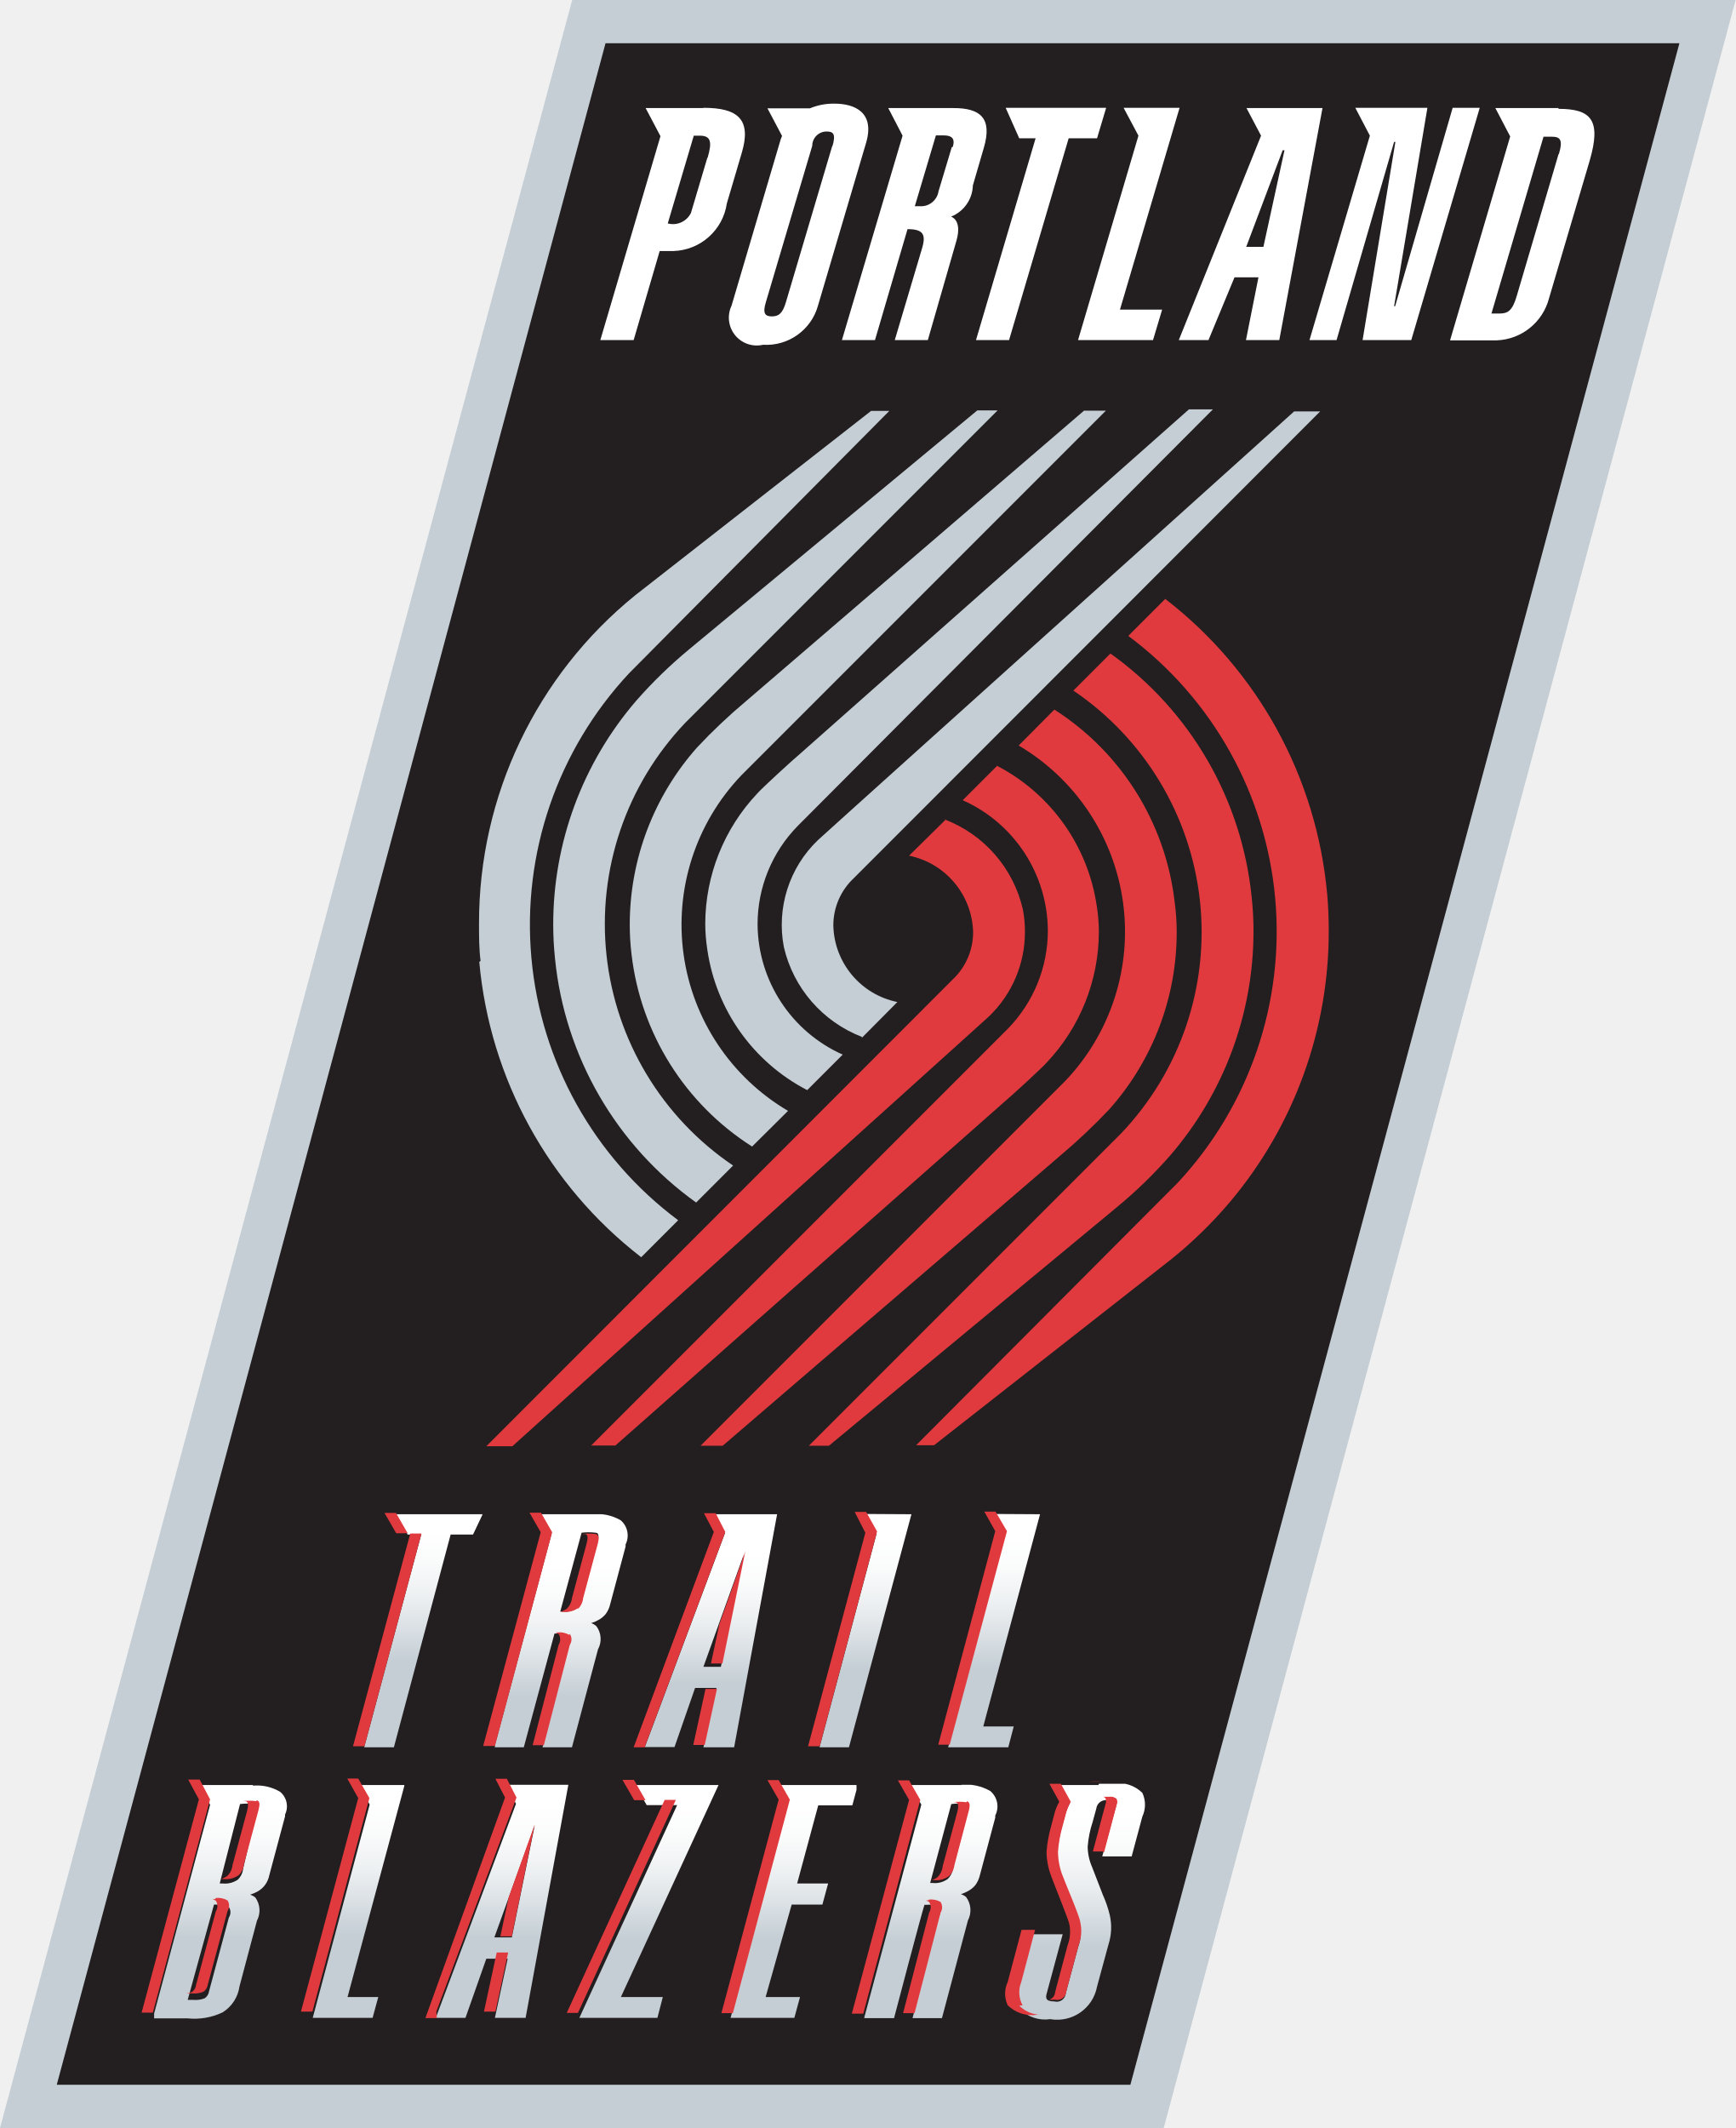
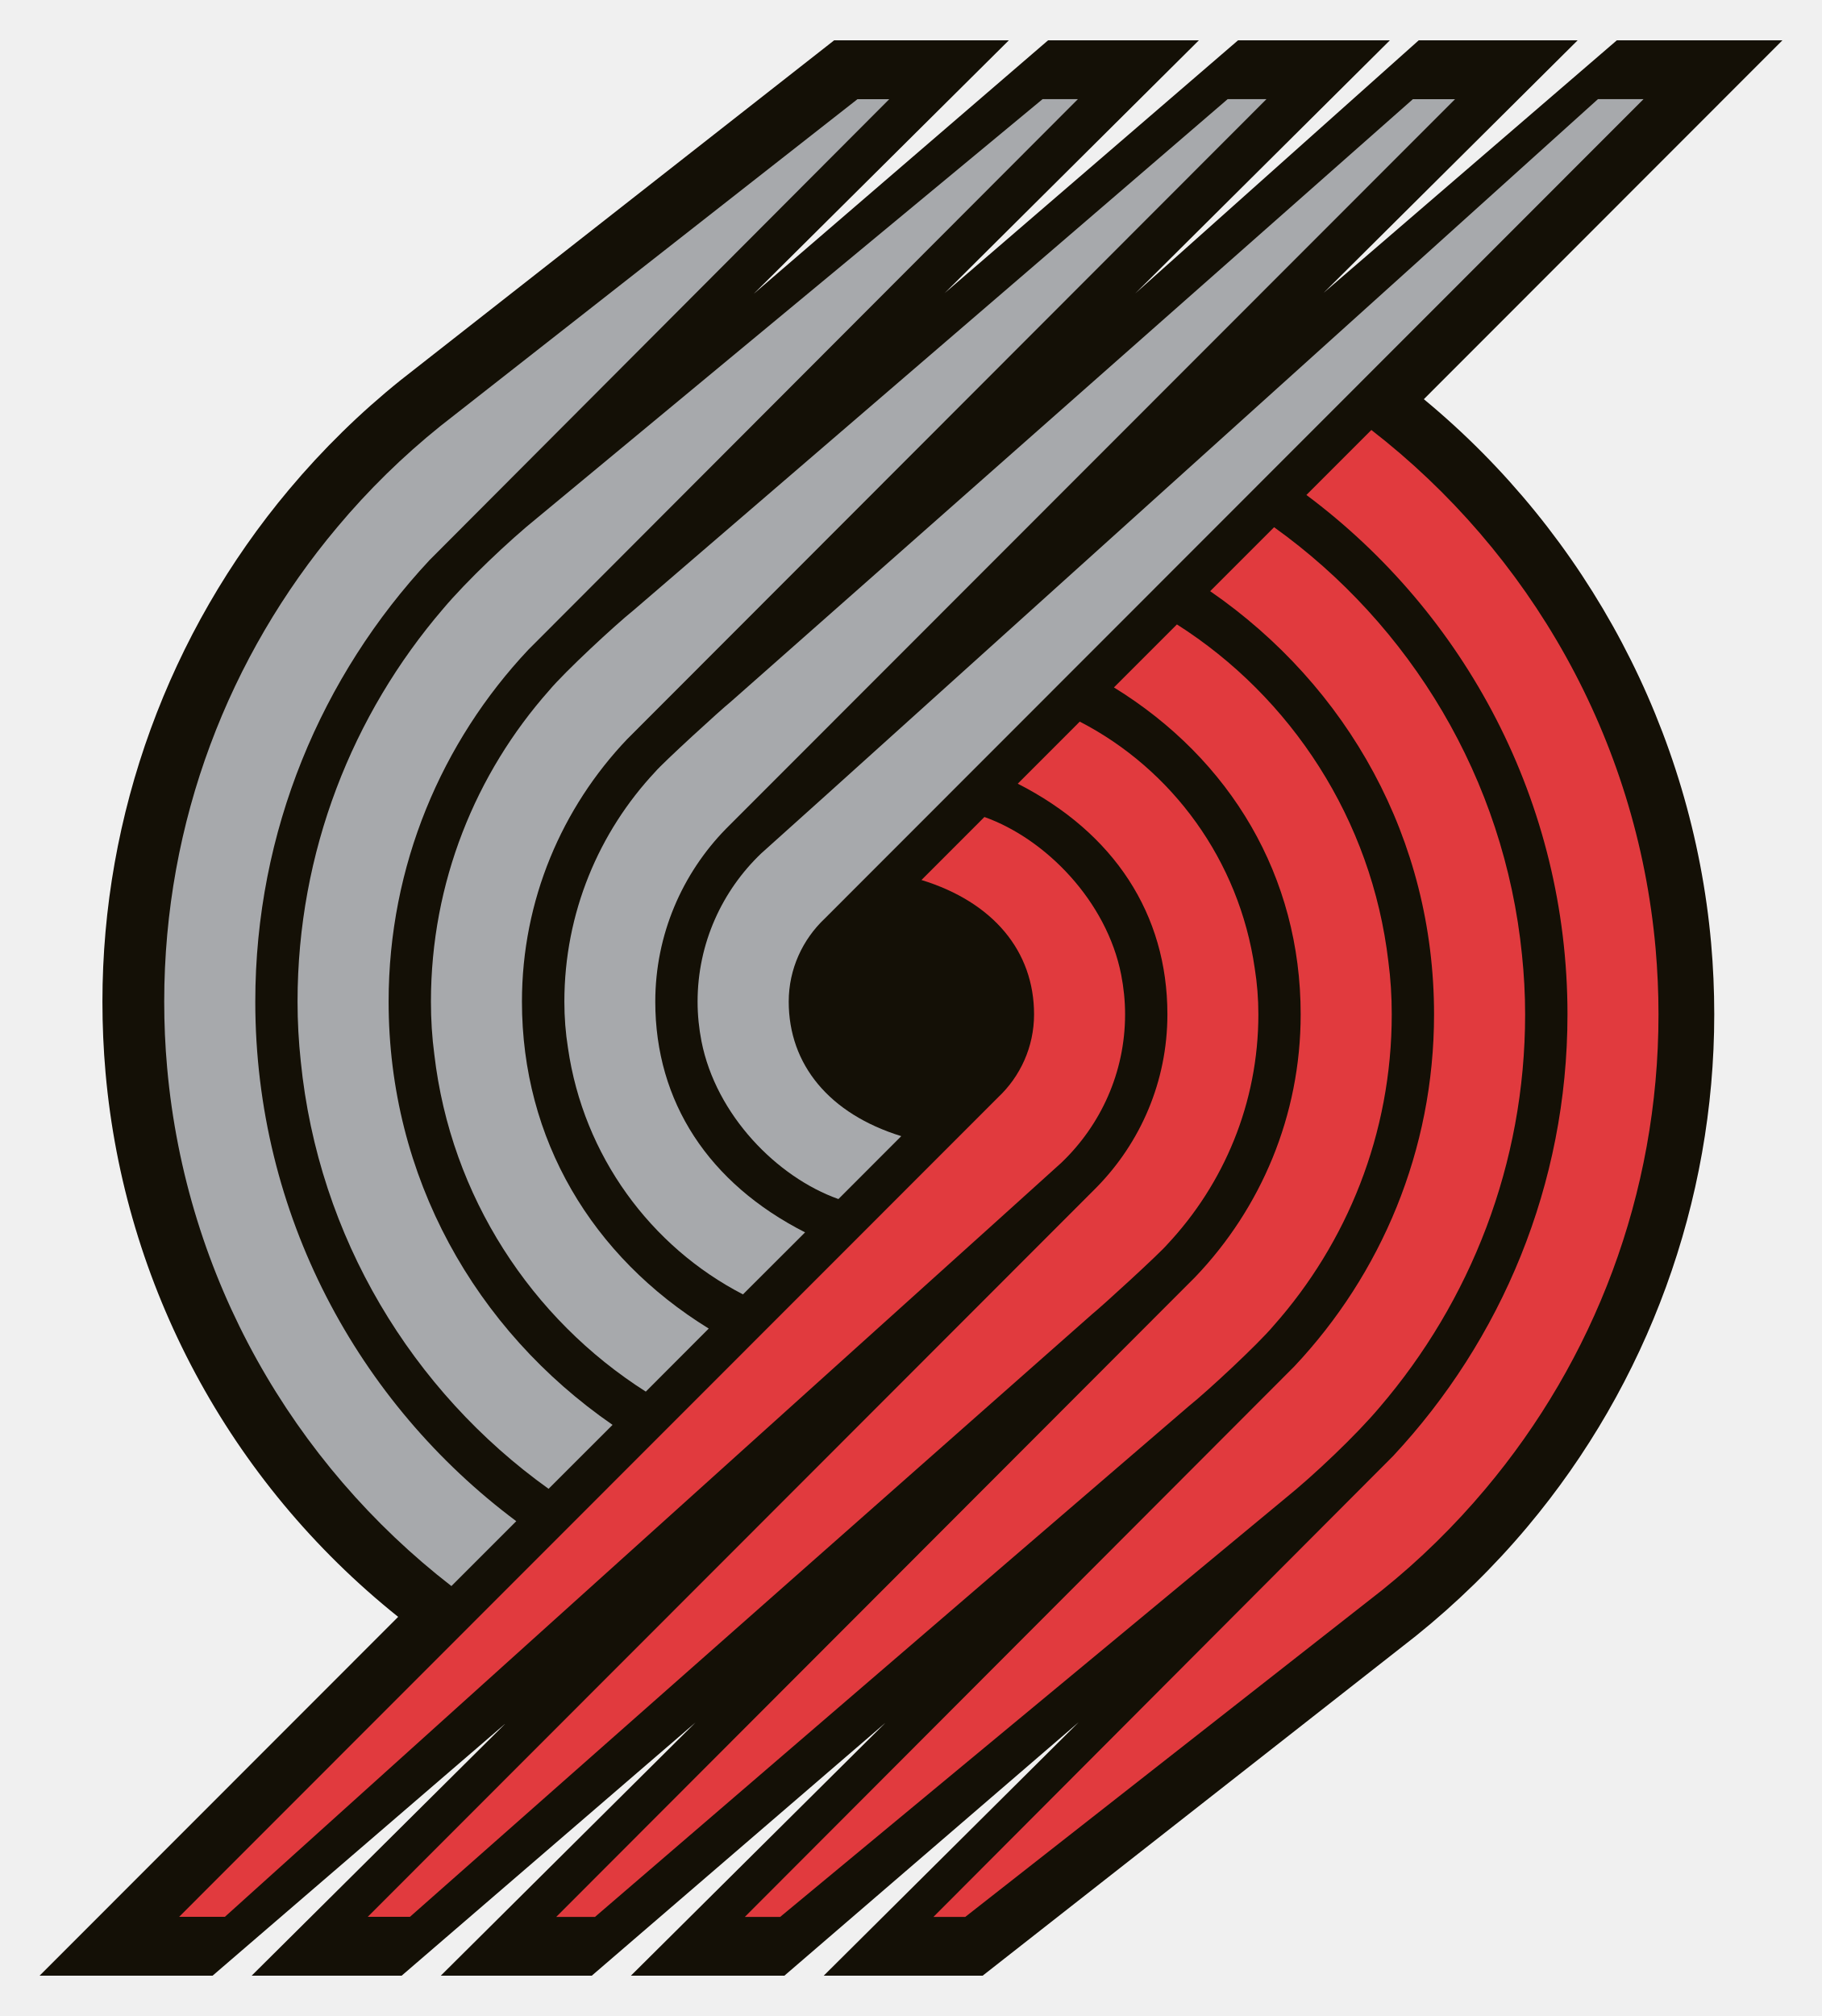
- <svg xmlns="http://www.w3.org/2000/svg" xmlns:xlink="http://www.w3.org/1999/xlink" id="Layer_1" data-name="Layer 1" viewBox="0 0 66.68 81.72">
-   <defs>
-     <style>.cls-1{fill:none;}.cls-2{fill:#c4ced4;}.cls-3{fill:#231f20;}.cls-4{fill:#e13a3e;}.cls-5{clip-path:url(#clip-path);}.cls-6{fill:url(#linear-gradient);}.cls-7{clip-path:url(#clip-path-2);}.cls-8{fill:url(#linear-gradient-2);}.cls-9{clip-path:url(#clip-path-3);}.cls-10{fill:url(#linear-gradient-3);}.cls-11{clip-path:url(#clip-path-4);}.cls-12{fill:url(#linear-gradient-4);}.cls-13{clip-path:url(#clip-path-5);}.cls-14{fill:url(#linear-gradient-5);}.cls-15{clip-path:url(#clip-path-6);}.cls-16{fill:url(#linear-gradient-6);}.cls-17{clip-path:url(#clip-path-7);}.cls-18{fill:url(#linear-gradient-7);}.cls-19{clip-path:url(#clip-path-8);}.cls-20{fill:url(#linear-gradient-8);}.cls-21{clip-path:url(#clip-path-9);}.cls-22{fill:url(#linear-gradient-9);}.cls-23{clip-path:url(#clip-path-10);}.cls-24{fill:url(#linear-gradient-10);}.cls-25{clip-path:url(#clip-path-11);}.cls-26{fill:url(#linear-gradient-11);}.cls-27{clip-path:url(#clip-path-12);}.cls-28{fill:url(#linear-gradient-12);}.cls-29{fill:#fff;}</style>
-     <clipPath id="clip-path" transform="translate(-366.66 -259.14)">
-       <polygon class="cls-1" points="380.44 327.69 380.86 328.44 378.67 336.64 380.97 336.64 381.19 335.83 380.01 335.83 382.2 327.69 380.44 327.69" />
-     </clipPath>
-     <linearGradient id="linear-gradient" x1="-140.51" y1="69.15" x2="-138.89" y2="69.15" gradientTransform="translate(397.96 849.14) rotate(90) scale(5.56)" gradientUnits="userSpaceOnUse">
-       <stop offset="0" stop-color="#fff" />
-       <stop offset="0.15" stop-color="#fff" />
-       <stop offset="0.28" stop-color="#fafbfb" />
-       <stop offset="0.44" stop-color="#eceff1" />
-       <stop offset="0.61" stop-color="#d4dbe0" />
-       <stop offset="0.71" stop-color="#c4ced4" />
-       <stop offset="1" stop-color="#c4ced4" />
-     </linearGradient>
-     <clipPath id="clip-path-2" transform="translate(-366.66 -259.14)">
-       <path class="cls-1" d="M387.2,329.24l-0.88,4.3h-0.67Zm-0.72-.83-3.08,8.22h1.14l0.8-2.27h0.82l-0.49,2.27h1.18l1.65-9H386.1Z" />
-     </clipPath>
-     <linearGradient id="linear-gradient-2" x1="-140.51" y1="68.77" x2="-138.89" y2="68.77" gradientTransform="translate(401.38 849.25) rotate(90) scale(5.56)" xlink:href="#linear-gradient" />
-     <clipPath id="clip-path-3" transform="translate(-366.66 -259.14)">
-       <polygon class="cls-1" points="391.06 327.69 391.5 328.46 392.67 328.46 388.91 336.64 391.91 336.64 392.12 335.83 390.51 335.83 394.26 327.69 391.06 327.69" />
-     </clipPath>
-     <linearGradient id="linear-gradient-3" x1="-140.52" y1="68.39" x2="-138.9" y2="68.39" gradientTransform="translate(404.95 849.35) rotate(90) scale(5.56)" xlink:href="#linear-gradient" />
-     <clipPath id="clip-path-4" transform="translate(-366.66 -259.14)">
-       <path class="cls-1" d="M396.48,327.69l0.43,0.75-2.19,8.2h2.45l0.22-.81h-1.32l1-3.55h1.18l0.22-.81h-1.19l0.81-3h1.31l0.21-.78h-3.08Z" />
-     </clipPath>
-     <linearGradient id="linear-gradient-4" x1="-140.52" y1="68.01" x2="-138.9" y2="68.01" gradientTransform="translate(408.37 849.35) rotate(90) scale(5.56)" xlink:href="#linear-gradient" />
-     <clipPath id="clip-path-5" transform="translate(-366.66 -259.14)">
-       <path class="cls-1" d="M403.2,328.42a2,2,0,0,1,.55,0c0.12,0,.13.15,0.07,0.38l-0.55,2.08a0.69,0.69,0,0,1-.21.42,0.83,0.83,0,0,1-.58.15h-0.09Zm0.42-.73h-2l0.43,0.75-2.2,8.21H401s1.05-4,1.17-4.36h0.09a0.71,0.71,0,0,1,.45.09,0.39,0.39,0,0,1,0,.41l-1,3.86h1.13l1-3.76a0.85,0.85,0,0,0-.07-0.9,0.6,0.6,0,0,0-.2-0.11,1.49,1.49,0,0,0,.26-0.11,1,1,0,0,0,.29-0.23,1.05,1.05,0,0,0,.18-0.39l0.59-2.21,0-.08a0.77,0.77,0,0,0-.19-0.94,1.88,1.88,0,0,0-1.13-.24h0Z" />
-     </clipPath>
-     <linearGradient id="linear-gradient-5" x1="-140.52" y1="67.64" x2="-138.91" y2="67.64" gradientTransform="translate(411.69 849.48) rotate(90) scale(5.56)" xlink:href="#linear-gradient" />
-     <clipPath id="clip-path-6" transform="translate(-366.66 -259.14)">
-       <path class="cls-1" d="M408.85,327.69h-1.47l0.21,0.37,0.17,0.32a2,2,0,0,0-.2.51l-0.11.41a5,5,0,0,0-.18,1,2.58,2.58,0,0,0,.18.93c0.09,0.26.65,1.63,0.69,1.83a1.49,1.49,0,0,1-.06.83l-0.48,1.79a0.35,0.35,0,0,1-.44.32c-0.35,0-.34-0.15-0.29-0.32l0.61-2.26h-1.14l-0.53,2a1,1,0,0,0,.05.9,1.37,1.37,0,0,0,1.14.36,1.56,1.56,0,0,0,1.8-1.25l0.44-1.62a2.13,2.13,0,0,0,.05-1.12,4.34,4.34,0,0,0-.27-0.79l-0.41-1.06a2,2,0,0,1-.17-0.78,3.92,3.92,0,0,1,.19-0.95l0.14-.51a0.37,0.37,0,0,1,.46-0.32,0.35,0.35,0,0,1,.27.08,0.28,0.28,0,0,1,0,.25L409,330.43h1.13l0.41-1.53a1.07,1.07,0,0,0,0-.91,1.31,1.31,0,0,0-1.12-.36,3,3,0,0,0-.54,0" />
-     </clipPath>
-     <linearGradient id="linear-gradient-6" x1="-140.54" y1="67.25" x2="-138.92" y2="67.25" gradientTransform="translate(415.34 849.76) rotate(90) scale(5.56)" xlink:href="#linear-gradient" />
-     <clipPath id="clip-path-7" transform="translate(-366.66 -259.14)">
-       <path class="cls-1" d="M374.88,332.28H375a0.7,0.7,0,0,1,.45.09,0.37,0.37,0,0,1,0,.41l-0.76,2.83a0.39,0.39,0,0,1-.17.27,1,1,0,0,1-.44.06h-0.21Zm1-3.86a2,2,0,0,1,.54,0c0.13,0,.13.15,0.07,0.38L376,330.9a0.7,0.7,0,0,1-.2.42,0.87,0.87,0,0,1-.58.15H375.1Zm0.51-.73h-2.06l0.4,0.76-2.2,8.2h1.34a2.51,2.51,0,0,0,1.34-.23,1.4,1.4,0,0,0,.65-1l0.67-2.52a0.85,0.85,0,0,0-.06-0.89,0.6,0.6,0,0,0-.2-0.11,1.73,1.73,0,0,0,.26-0.11,0.9,0.9,0,0,0,.47-0.62l0.61-2.28,0-.07a0.72,0.72,0,0,0-.19-0.87,1.73,1.73,0,0,0-1-.24h-0.06" />
-     </clipPath>
-     <linearGradient id="linear-gradient-7" x1="-140.52" y1="69.51" x2="-138.9" y2="69.51" gradientTransform="translate(394.74 849.31) rotate(90) scale(5.56)" xlink:href="#linear-gradient" />
-     <clipPath id="clip-path-8" transform="translate(-366.66 -259.14)">
-       <polygon class="cls-1" points="405.28 318.04 403.08 326.24 405.39 326.24 405.6 325.44 404.43 325.44 406.61 317.29 404.86 317.28 405.28 318.04" />
-     </clipPath>
-     <linearGradient id="linear-gradient-8" x1="-140.91" y1="67.41" x2="-139.29" y2="67.41" gradientTransform="translate(410.77 836.95) rotate(90) scale(5.53)" xlink:href="#linear-gradient" />
-     <clipPath id="clip-path-9" transform="translate(-366.66 -259.14)">
-       <path class="cls-1" d="M395.23,318.84l-0.88,4.31h-0.67Zm-0.72-.83-3.08,8.22h1.14l0.79-2.27h0.82c-0.09.44-.5,2.28-0.5,2.28h1.18l1.65-8.95h-2.39Z" />
-     </clipPath>
-     <linearGradient id="linear-gradient-9" x1="-140.95" y1="68.18" x2="-139.34" y2="68.18" gradientTransform="translate(404.42 837.79) rotate(90) scale(5.53)" xlink:href="#linear-gradient" />
-     <clipPath id="clip-path-10" transform="translate(-366.66 -259.14)">
-       <path class="cls-1" d="M389,318a2.16,2.16,0,0,1,.54,0c0.13,0,.13.15,0.07,0.38l-0.56,2.08a0.68,0.68,0,0,1-.2.42,0.85,0.85,0,0,1-.58.15h-0.09Zm0.42-.72h-2l0.43,0.75-2.2,8.21h1.13l1.18-4.37h0.09a0.67,0.67,0,0,1,.45.1,0.37,0.37,0,0,1,0,.41l-1,3.86h1.13l1-3.76a0.83,0.83,0,0,0-.06-0.89,0.63,0.63,0,0,0-.2-0.12,1.17,1.17,0,0,0,.26-0.11,0.93,0.93,0,0,0,.29-0.23,1,1,0,0,0,.18-0.39l0.59-2.21,0-.08a0.77,0.77,0,0,0-.19-0.93,1.81,1.81,0,0,0-1.09-.23h0" />
-     </clipPath>
-     <linearGradient id="linear-gradient-10" x1="-140.89" y1="68.55" x2="-139.27" y2="68.55" gradientTransform="translate(400.34 836.51) rotate(90) scale(5.52)" xlink:href="#linear-gradient" />
-     <clipPath id="clip-path-11" transform="translate(-366.66 -259.14)">
-       <polygon class="cls-1" points="400.33 318.04 398.14 326.24 399.27 326.24 401.67 317.29 399.92 317.28 400.33 318.04" />
-     </clipPath>
-     <linearGradient id="linear-gradient-11" x1="-140.91" y1="67.75" x2="-139.29" y2="67.75" gradientTransform="translate(407.72 836.95) rotate(90) scale(5.53)" xlink:href="#linear-gradient" />
-     <clipPath id="clip-path-12" transform="translate(-366.66 -259.14)">
-       <polygon class="cls-1" points="381.87 317.29 382.32 318.07 382.84 318.07 380.65 326.24 381.79 326.24 383.97 318.07 384.83 318.07 385.2 317.29 381.87 317.29" />
-     </clipPath>
-     <linearGradient id="linear-gradient-12" x1="-140.89" y1="68.93" x2="-139.27" y2="68.93" gradientTransform="translate(397.1 836.56) rotate(90) scale(5.53)" xlink:href="#linear-gradient" />
-   </defs>
-   <polygon class="cls-2" points="21.98 0 0 81.72 44.7 81.72 66.67 0 21.98 0" />
-   <polygon class="cls-3" points="43.42 80.06 2.18 80.06 23.26 1.66 64.51 1.66 43.42 80.06" />
-   <path class="cls-2" d="M399.76,299l1.37-1.38a3.07,3.07,0,0,1-2.46-2.94,2.48,2.48,0,0,1,.79-1.82l17.91-17.92h-1L399.52,290.1l-1.44,1.3a4.51,4.51,0,0,0-1.31,4.11,4.88,4.88,0,0,0,3,3.45" transform="translate(-366.66 -259.14)" />
-   <path class="cls-2" d="M397.67,301l1.36-1.36a5.52,5.52,0,0,1-3.27-5,5.39,5.39,0,0,1,1.54-3.78l15.95-16h-0.92L397.4,288.08c-0.21.17-1.48,1.33-1.65,1.53a7.32,7.32,0,0,0-2,5,6.65,6.65,0,0,0,.08,1,7.24,7.24,0,0,0,3.83,5.39" transform="translate(-366.66 -259.14)" />
-   <path class="cls-2" d="M395.55,303.17l1.38-1.37a8.3,8.3,0,0,1-1.79-12.89l14-14h-0.84l-13,11.17a21.32,21.32,0,0,0-1.86,1.76,10.25,10.25,0,0,0-2.59,6.81,9.39,9.39,0,0,0,.07,1.15,10.13,10.13,0,0,0,4.63,7.37" transform="translate(-366.66 -259.14)" />
-   <path class="cls-2" d="M393.42,305.3l1.4-1.4a11.2,11.2,0,0,1-1.84-17l12-12h-0.78l-11.05,9.16a17.78,17.78,0,0,0-2.06,2,13.17,13.17,0,0,0-3.18,8.6,12.45,12.45,0,0,0,.07,1.3,13.12,13.12,0,0,0,5.42,9.36" transform="translate(-366.66 -259.14)" />
-   <path class="cls-2" d="M385.07,296.08a16.17,16.17,0,0,0,6.22,11.34l1.42-1.42a14.15,14.15,0,0,1-1.89-21l10-10.08h-0.7L391.06,282a16.19,16.19,0,0,0-6,12.6c0,0.49,0,1,.06,1.44" transform="translate(-366.66 -259.14)" />
-   <path class="cls-4" d="M403,290.6L401.58,292a3.08,3.08,0,0,1,2.46,2.94,2.5,2.5,0,0,1-.79,1.82l-17.91,17.92h1l16.86-15.2,1.44-1.3a4.48,4.48,0,0,0,1.39-3.25,4.35,4.35,0,0,0-.08-0.87,4.86,4.86,0,0,0-3-3.45" transform="translate(-366.66 -259.14)" />
-   <path class="cls-4" d="M405,288.51l-1.36,1.36a5.51,5.51,0,0,1,3.27,5,5.39,5.39,0,0,1-1.54,3.78l-16,16h0.93l14.92-13.18c0.21-.17,1.48-1.33,1.65-1.53a7.33,7.33,0,0,0,2-5,6.36,6.36,0,0,0-.08-1,7.25,7.25,0,0,0-3.83-5.39" transform="translate(-366.66 -259.14)" />
-   <path class="cls-4" d="M407.16,286.39l-1.37,1.38a8.3,8.3,0,0,1,1.78,12.89l-14,14h0.85l13-11.17a22.49,22.49,0,0,0,1.85-1.75,10.22,10.22,0,0,0,2.59-6.82,8.58,8.58,0,0,0-.08-1.15,10.14,10.14,0,0,0-4.62-7.38" transform="translate(-366.66 -259.14)" />
-   <path class="cls-4" d="M409.29,284.26l-1.4,1.4a11.2,11.2,0,0,1,1.84,17l-12,12h0.77l11.06-9.16a17.64,17.64,0,0,0,2.06-2,13.18,13.18,0,0,0,3.19-8.6,11.81,11.81,0,0,0-.07-1.3,13.11,13.11,0,0,0-5.42-9.36" transform="translate(-366.66 -259.14)" />
-   <path class="cls-4" d="M417.64,293.48a16.15,16.15,0,0,0-6.22-11.34L410,283.56a14.15,14.15,0,0,1,1.9,21l-10.05,10.08h0.69l9.12-7.15a16.51,16.51,0,0,0,2.26-2.21,16.11,16.11,0,0,0,3.78-10.38q0-.73-0.06-1.44" transform="translate(-366.66 -259.14)" />
-   <g class="cls-5">
-     <rect class="cls-6" x="12" y="68.54" width="3.53" height="8.95" />
+ <svg xmlns="http://www.w3.org/2000/svg" version="1.1" id="Layer_1" x="0px" y="0px" width="226px" height="250px" viewBox="0 0 226 250" enable-background="new 0 0 226 250" xml:space="preserve">
+   <g>
+     <path fill="#141006" d="M176.612,49.502L221.089,5h-20.538l-36.359,31.306L195.69,5h-19.711l-35.17,31.396L172.399,5h-18.833   l-36.397,31.351L148.707,5h-18.703L93.489,36.435L125.137,5h-21.669L49.71,47.13c-5.041,4.046-9.694,8.615-13.843,13.559   c-14.935,17.779-23.162,40.34-23.162,63.522c0,2.954,0.129,5.914,0.388,8.829c2.327,26.226,15.265,50.642,36.294,67.464L4.911,245   h21.457l36.359-31.299L31.214,245H49.82l36.45-31.396L54.674,245h18.729l36.411-31.345L78.256,245h19.039l36.508-31.435   L102.175,245h19.712l53.73-42.124c5.041-4.052,9.707-8.608,13.856-13.559c14.929-17.779,23.162-40.347,23.162-63.529   c0-2.947-0.129-5.907-0.388-8.822C209.908,90.741,196.983,66.332,176.612,49.502" />
+     <path fill="#A7A9AC" d="M103.998,148.692l7.794-7.801c-8.918-2.76-13.959-8.86-13.959-16.68c0-4.045,1.726-7.716,4.472-10.308   L203.859,12.296h-5.654l-95.578,86.161l-8.195,7.361c-4.854,4.627-7.904,11.162-7.904,18.393c0,1.687,0.174,3.334,0.484,4.924   C88.81,138.262,96.372,145.984,103.998,148.692" />
+     <path fill="#A7A9AC" d="M92.158,160.513l7.704-7.69c-11.943-6.075-18.581-16.163-18.581-28.604c0-8.337,3.354-15.905,8.764-21.437   l90.433-90.479h-5.229L90.62,87.044c-1.17,0.931-8.376,7.516-9.339,8.66c-6.993,7.464-11.277,17.501-11.277,28.513   c0,1.958,0.148,3.871,0.446,5.732C72.375,143.315,80.712,154.605,92.158,160.513" />
+     <path fill="#A7A9AC" d="M80.104,172.572l7.807-7.82c-14.496-8.932-23.169-23.459-23.169-40.541c0-12.596,4.97-24.067,13.055-32.553   l79.292-79.362h-4.814L78.638,75.631c-2.346,1.88-8.583,7.671-10.508,9.972c-9.125,10.289-14.677,23.815-14.677,38.608   c0,2.223,0.135,4.415,0.42,6.553C55.928,148.376,65.932,163.563,80.104,172.572" />
+     <path fill="#A7A9AC" d="M68.045,184.625l7.936-7.93c-17.075-11.801-27.777-30.769-27.777-52.484   c0-16.874,6.599-32.243,17.346-43.656L133.7,12.296h-4.382L66.649,64.211c-3.516,2.837-8.783,7.839-11.678,11.278   c-11.251,13.106-18.063,30.148-18.063,48.722c0,2.495,0.136,4.951,0.395,7.368C39.486,153.436,51.145,172.527,68.045,184.625" />
+     <path fill="#A7A9AC" d="M20.731,132.394c2.327,26.109,15.627,49.084,35.261,64.291l8.046-8.046   c-19.641-14.664-32.372-38.078-32.372-64.427c0-21.146,8.221-40.418,21.637-54.778l57.001-57.137h-3.942L54.654,52.812   c-4.672,3.754-8.977,7.968-12.828,12.57c-13.385,15.931-21.457,36.456-21.457,58.83C20.37,126.965,20.486,129.698,20.731,132.394" />
+     <path fill="#E13A3E" d="M122.106,101.314l-7.808,7.813c8.932,2.747,13.966,8.854,13.966,16.661c0,4.052-1.726,7.729-4.479,10.308   L22.218,237.703h5.674l95.597-86.147l8.162-7.368c4.86-4.64,7.904-11.167,7.904-18.399c0-1.687-0.175-3.335-0.485-4.918   C137.28,111.751,129.706,104.016,122.106,101.314" />
+     <path fill="#E13A3E" d="M133.933,89.487l-7.69,7.697c11.93,6.081,18.561,16.157,18.561,28.598c0,8.343-3.348,15.911-8.763,21.437   l-90.427,90.484h5.235l84.623-74.741c1.163-0.931,8.369-7.516,9.332-8.66c6.993-7.464,11.284-17.501,11.284-28.52   c0-1.945-0.155-3.865-0.452-5.713C153.709,106.691,145.385,95.394,133.933,89.487" />
+     <path fill="#E13A3E" d="M145.985,77.434l-7.813,7.813c14.51,8.938,23.163,23.46,23.163,40.541c0,12.602-4.964,24.074-13.049,32.54   L68.995,237.71h4.809l73.655-63.335c2.347-1.881,8.576-7.671,10.502-9.965c9.126-10.282,14.671-23.815,14.671-38.622   c0-2.223-0.136-4.414-0.42-6.553C170.15,101.637,160.158,86.437,145.985,77.434" />
+     <path fill="#E13A3E" d="M158.039,65.381l-7.93,7.93c17.081,11.794,27.77,30.769,27.77,52.478c0,16.88-6.592,32.255-17.339,43.662   l-68.15,68.26h4.382l62.669-51.922c3.509-2.83,8.782-7.819,11.678-11.265c11.245-13.112,18.057-30.154,18.057-48.735   c0-2.488-0.136-4.944-0.388-7.368C186.604,96.57,174.938,77.486,158.039,65.381" />
+     <path fill="#E13A3E" d="M205.359,117.613c-2.327-26.103-15.641-49.084-35.255-64.292l-8.059,8.059   c19.64,14.651,32.385,38.079,32.385,64.408c0,21.153-8.233,40.424-21.644,54.785l-57.002,57.137h3.949l51.695-40.515   c4.679-3.755,8.977-7.976,12.835-12.57c13.391-15.931,21.456-36.456,21.456-58.836   C205.721,123.035,205.592,120.302,205.359,117.613" />
  </g>
-   <g class="cls-7">
-     <rect class="cls-8" x="16.74" y="68.54" width="5.1" height="8.95" />
-   </g>
-   <g class="cls-9">
-     <rect class="cls-10" x="22.25" y="68.54" width="5.36" height="8.95" />
-   </g>
-   <g class="cls-11">
-     <rect class="cls-12" x="28.06" y="68.54" width="4.84" height="8.95" />
-   </g>
-   <g class="cls-13">
-     <rect class="cls-14" x="33.2" y="68.54" width="5.24" height="8.96" />
-   </g>
-   <g class="cls-15">
-     <rect class="cls-16" x="39.01" y="68.5" width="5.04" height="9.06" />
-   </g>
-   <g class="cls-17">
-     <rect class="cls-18" x="5.92" y="68.54" width="5.24" height="8.99" />
-   </g>
-   <g class="cls-19">
-     <rect class="cls-20" x="36.42" y="58.14" width="3.53" height="8.96" />
-   </g>
-   <g class="cls-21">
-     <rect class="cls-22" x="24.78" y="58.15" width="5.09" height="8.95" />
-   </g>
-   <g class="cls-23">
-     <rect class="cls-24" x="19.01" y="58.15" width="5.24" height="8.96" />
-   </g>
-   <g class="cls-25">
-     <rect class="cls-26" x="31.48" y="58.14" width="3.53" height="8.96" />
-   </g>
-   <g class="cls-27">
-     <rect class="cls-28" x="13.99" y="58.15" width="4.54" height="8.95" />
-   </g>
-   <path class="cls-4" d="M388.86,320.93a0.69,0.69,0,0,0,.2-0.42l0.56-2.08c0.06-.23.05-0.33-0.07-0.38a2.2,2.2,0,0,0-.54,0h0l0.11,0c0.13,0,.13.15,0.07,0.38l-0.56,2.08a0.67,0.67,0,0,1-.21.42,1.39,1.39,0,0,1-.22.11v0h0.09a0.85,0.85,0,0,0,.58-0.15m-8.65,5.31h0.44l2.19-8.17h-0.43Zm5.66,7.3h0.44l0.88-4.3-1,2.8Zm5.56-7.31,3.08-8.22-0.37-.72H393.7l0.38,0.72L391,326.24h0.44Zm-9.12-8.17-0.45-.78h-0.44l0.45,0.78h0.44Zm3.35,8.17,2.2-8.21-0.43-.75H387l0.43,0.75-2.21,8.21h0.44Zm2.85-4.27a0.72,0.72,0,0,0-.45-0.09H388v0l0.12,0.06a0.39,0.39,0,0,1,0,.41l-1,3.86h0.43l1-3.86a0.37,0.37,0,0,0,0-.41m18.93,9.29a2.59,2.59,0,0,1-.18-0.93,4.78,4.78,0,0,1,.18-1l0.11-.41a2,2,0,0,1,.2-0.51l-0.38-.69h-0.44l0.38,0.69a1.88,1.88,0,0,0-.2.51l-0.11.42a4.77,4.77,0,0,0-.18,1,2.7,2.7,0,0,0,.18.93c0.09,0.26.65,1.63,0.69,1.82a1.44,1.44,0,0,1-.06.83l-0.48,1.8a0.32,0.32,0,0,1-.22.29,0.65,0.65,0,0,0,.21,0,0.35,0.35,0,0,0,.44-0.32l0.48-1.8a1.46,1.46,0,0,0,.06-0.83c0-.19-0.6-1.57-0.69-1.83m-14.18-5h0.44L394.2,324h-0.44Zm4.87,0,2.19-8.2-0.42-.75h-0.44L399.9,318l-2.2,8.2h0.44Zm11,1.41H409a3.33,3.33,0,0,0-.52,0h0.41l0.34,0m-4.33-10.37h-0.43l0.42,0.75-2.19,8.2h0.44l2.2-8.2Zm-1.11,11.16a2.08,2.08,0,0,0-.55,0h0l0.11,0c0.13,0,.14.15,0.08,0.38l-0.56,2.08a0.69,0.69,0,0,1-.2.42,0.52,0.52,0,0,1-.23.11,0.19,0.19,0,0,1,0,0h0.09a0.83,0.83,0,0,0,.58-0.15,0.7,0.7,0,0,0,.21-0.42l0.55-2.08c0.06-.23.05-0.34-0.07-0.38m-9.83-5.29h0.44l0.88-4.31-1,2.81Zm-17.46,5.29a2,2,0,0,0-.54,0h0l0.11,0c0.12,0,.13.15,0.07,0.38l-0.56,2.08a0.67,0.67,0,0,1-.21.42,1.37,1.37,0,0,1-.22.11v0h0.09a0.85,0.85,0,0,0,.58-0.15,0.68,0.68,0,0,0,.2-0.42l0.56-2.08c0.06-.23.05-0.34-0.07-0.38m32.55,2,0.48-1.81a0.26,0.26,0,0,0,0-.24,0.33,0.33,0,0,0-.27-0.08l-0.24,0a0.16,0.16,0,0,1,.08.05,0.33,0.33,0,0,1,0,.25l-0.48,1.8H409Zm-6.75,1.85h-0.09v0l0.12,0.06a0.38,0.38,0,0,1,0,.41l-1,3.86h0.44l1-3.86a0.39,0.39,0,0,0,0-.41,0.71,0.71,0,0,0-.45-0.09m-5.77-4.59h-0.43l0.43,0.75-2.2,8.2h0.44l2.19-8.2Zm9.37,8.65a1.05,1.05,0,0,1-.05-0.9l0.53-2H405.9l-0.53,2a1.05,1.05,0,0,0,0,.9,1.34,1.34,0,0,0,1.14.36h0.23a1.19,1.19,0,0,1-.93-0.35m-3.8-7.9-0.43-.75h-0.43l0.43,0.75-2.2,8.21h0.44Zm-10.56,0-0.44-.77h-0.44l0.45,0.78h0.43Zm0.74,0-3.76,8.18h0.43l3.76-8.18h-0.44Zm-19.66,8.17,2.2-8.19-0.4-.76h-0.44l0.41,0.76-2.2,8.19h0.44Zm2.39-4.36h-0.09v0l0.12,0.06a0.37,0.37,0,0,1,0,.41l-0.76,2.83a0.37,0.37,0,0,1-.16.27,1,1,0,0,1-.21.05h0.21a0.93,0.93,0,0,0,.44-0.06,0.39,0.39,0,0,0,.17-0.27l0.76-2.83a0.38,0.38,0,0,0,0-.41,0.71,0.71,0,0,0-.45-0.09m5.47-4.59H380l0.42,0.75-2.2,8.2h0.44l2.19-8.2Zm3,8.95,3.08-8.22-0.37-.72h-0.44l0.37,0.72L383,336.64h0.44Zm2.27,0,0.49-2.27h-0.44l-0.49,2.27h0.44Z" transform="translate(-366.66 -259.14)" />
-   <polygon class="cls-29" points="42.49 4.14 42.14 5.31 41.05 5.31 38.76 13.06 37.49 13.06 39.78 5.31 39.15 5.31 38.63 4.14 42.49 4.14" />
-   <path class="cls-29" d="M393.68,263.29h-2.22l0.57,1.08-2.31,7.83H391l1-3.42h0.53a2.14,2.14,0,0,0,2.05-1.83l0.57-1.93c0.39-1.3-.15-1.74-1.47-1.74m0.15,1.92-0.63,2.12a0.77,0.77,0,0,1-.89.4l1-3.37h0.23c0.43,0,.48.24,0.3,0.85" transform="translate(-366.66 -259.14)" />
-   <path class="cls-29" d="M398.69,263.12a2.36,2.36,0,0,0-.92.18h-1.63l0.56,1.06a1.84,1.84,0,0,0-.09.26l-1.85,6.26a1.07,1.07,0,0,0,1.21,1.5,2.06,2.06,0,0,0,2.11-1.5l1.85-6.26c0.34-1.16-.43-1.5-1.22-1.5m-0.08,1.62-1.78,6c-0.13.45-.29,0.55-0.54,0.55s-0.37-.1-0.23-0.55l1.78-6a0.55,0.55,0,0,1,.56-0.55c0.25,0,.35.1,0.22,0.55" transform="translate(-366.66 -259.14)" />
-   <path class="cls-29" d="M403.32,263.29h-2.54l0.55,1.06L399,272.2h1.27l1.25-4.26c0.59,0,.72.19,0.56,0.73l-1.05,3.53h1.27l1.1-3.82c0.23-.81-0.21-0.92-0.21-0.92a1.33,1.33,0,0,0,.84-1.2l0.42-1.44c0.34-1.15-.14-1.53-1.16-1.53m-0.07,1.5-0.51,1.7a0.68,0.68,0,0,1-.71.57H401.8l0.81-2.72h0.3c0.29,0,.45.1,0.35,0.44" transform="translate(-366.66 -259.14)" />
-   <polygon class="cls-29" points="45.31 4.14 43.16 4.14 43.73 5.21 41.41 13.06 44.29 13.06 44.64 11.89 43.02 11.89 45.31 4.14" />
-   <path class="cls-29" d="M414.54,263.29l0.56,1.06-3.16,7.85h1.14l1-2.41H415l-0.48,2.41h1.28l1.66-8.91h-2.89Zm0.65,5.33h-0.66l1.4-3.71H416Z" transform="translate(-366.66 -259.14)" />
-   <polygon class="cls-29" points="55.8 4.14 53.59 11.76 53.55 11.76 54.83 4.14 52.06 4.14 52.62 5.21 50.3 13.06 51.34 13.06 53.55 5.45 53.6 5.45 52.34 13.06 54.21 13.06 56.84 4.14 55.8 4.14" />
-   <path class="cls-29" d="M426.52,263.29H424.1l0.57,1.09-2.31,7.83h1.8a2.16,2.16,0,0,0,2-1.61l1.56-5.28c0.46-1.57.06-2-1.19-2m0,1.73-1.61,5.46c-0.17.58-.35,0.67-0.67,0.67h-0.3l2-6.79h0.3c0.33,0,.46.09,0.29,0.67" transform="translate(-366.66 -259.14)" />
</svg>
